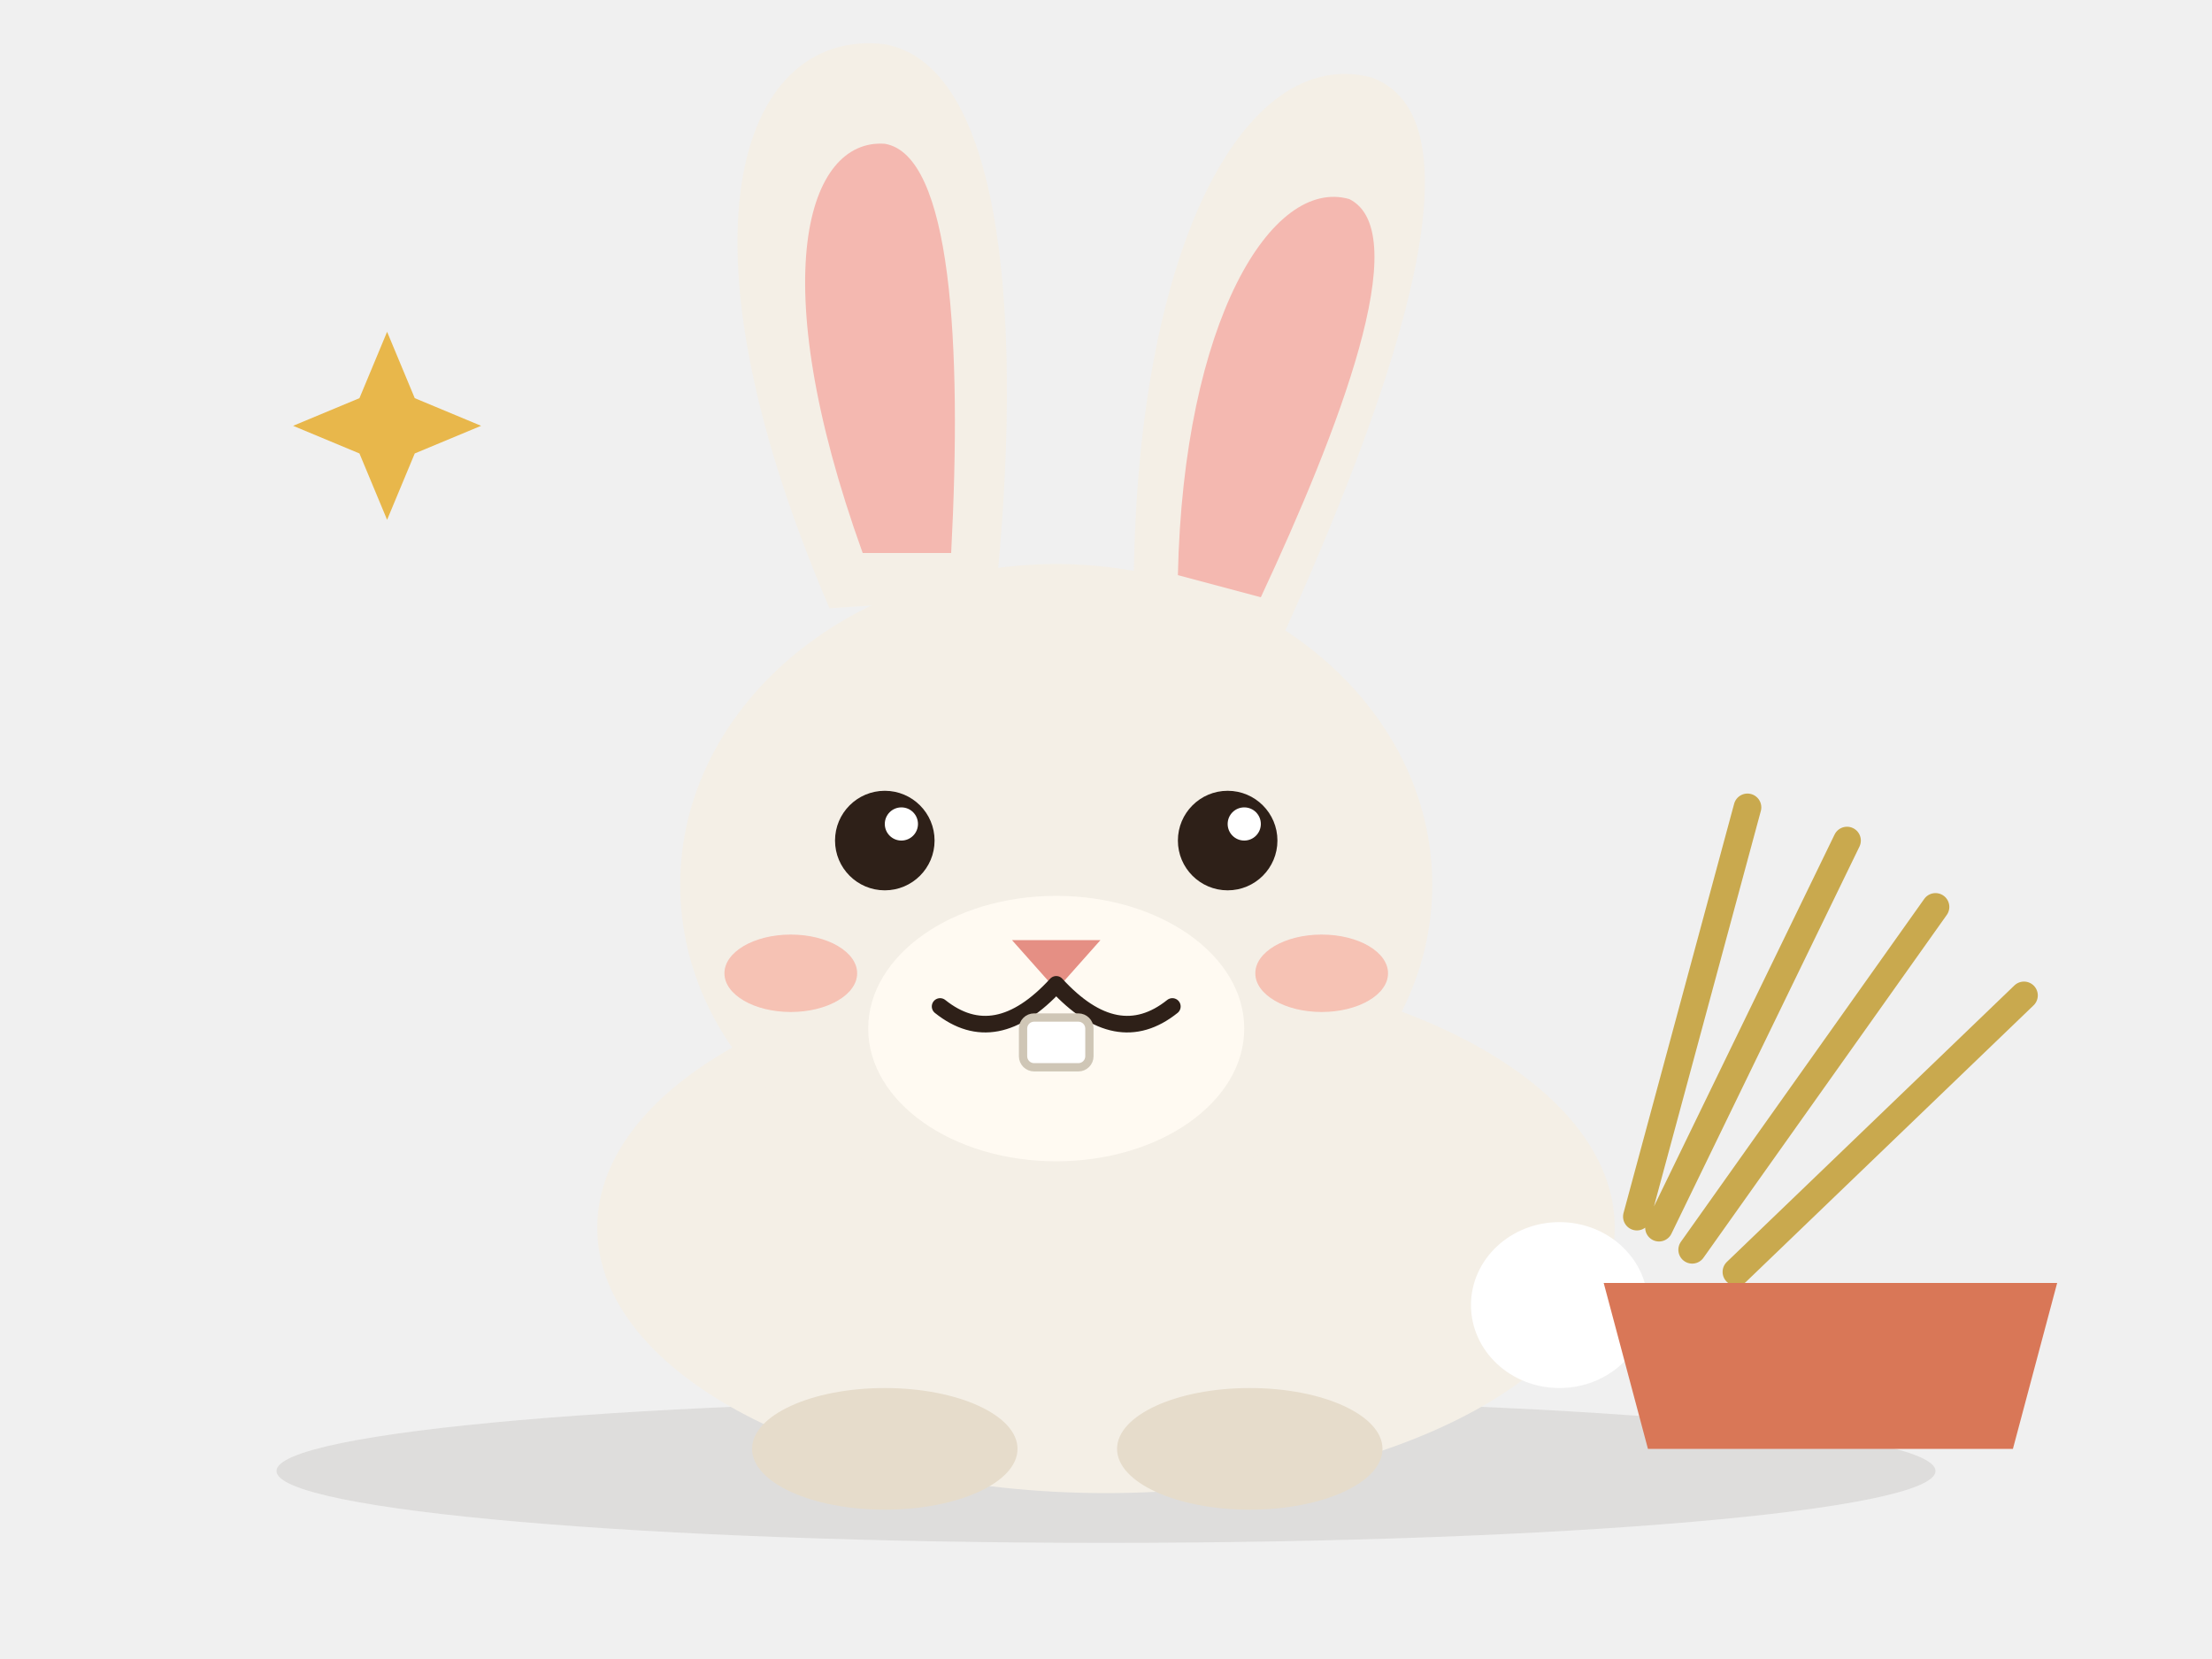
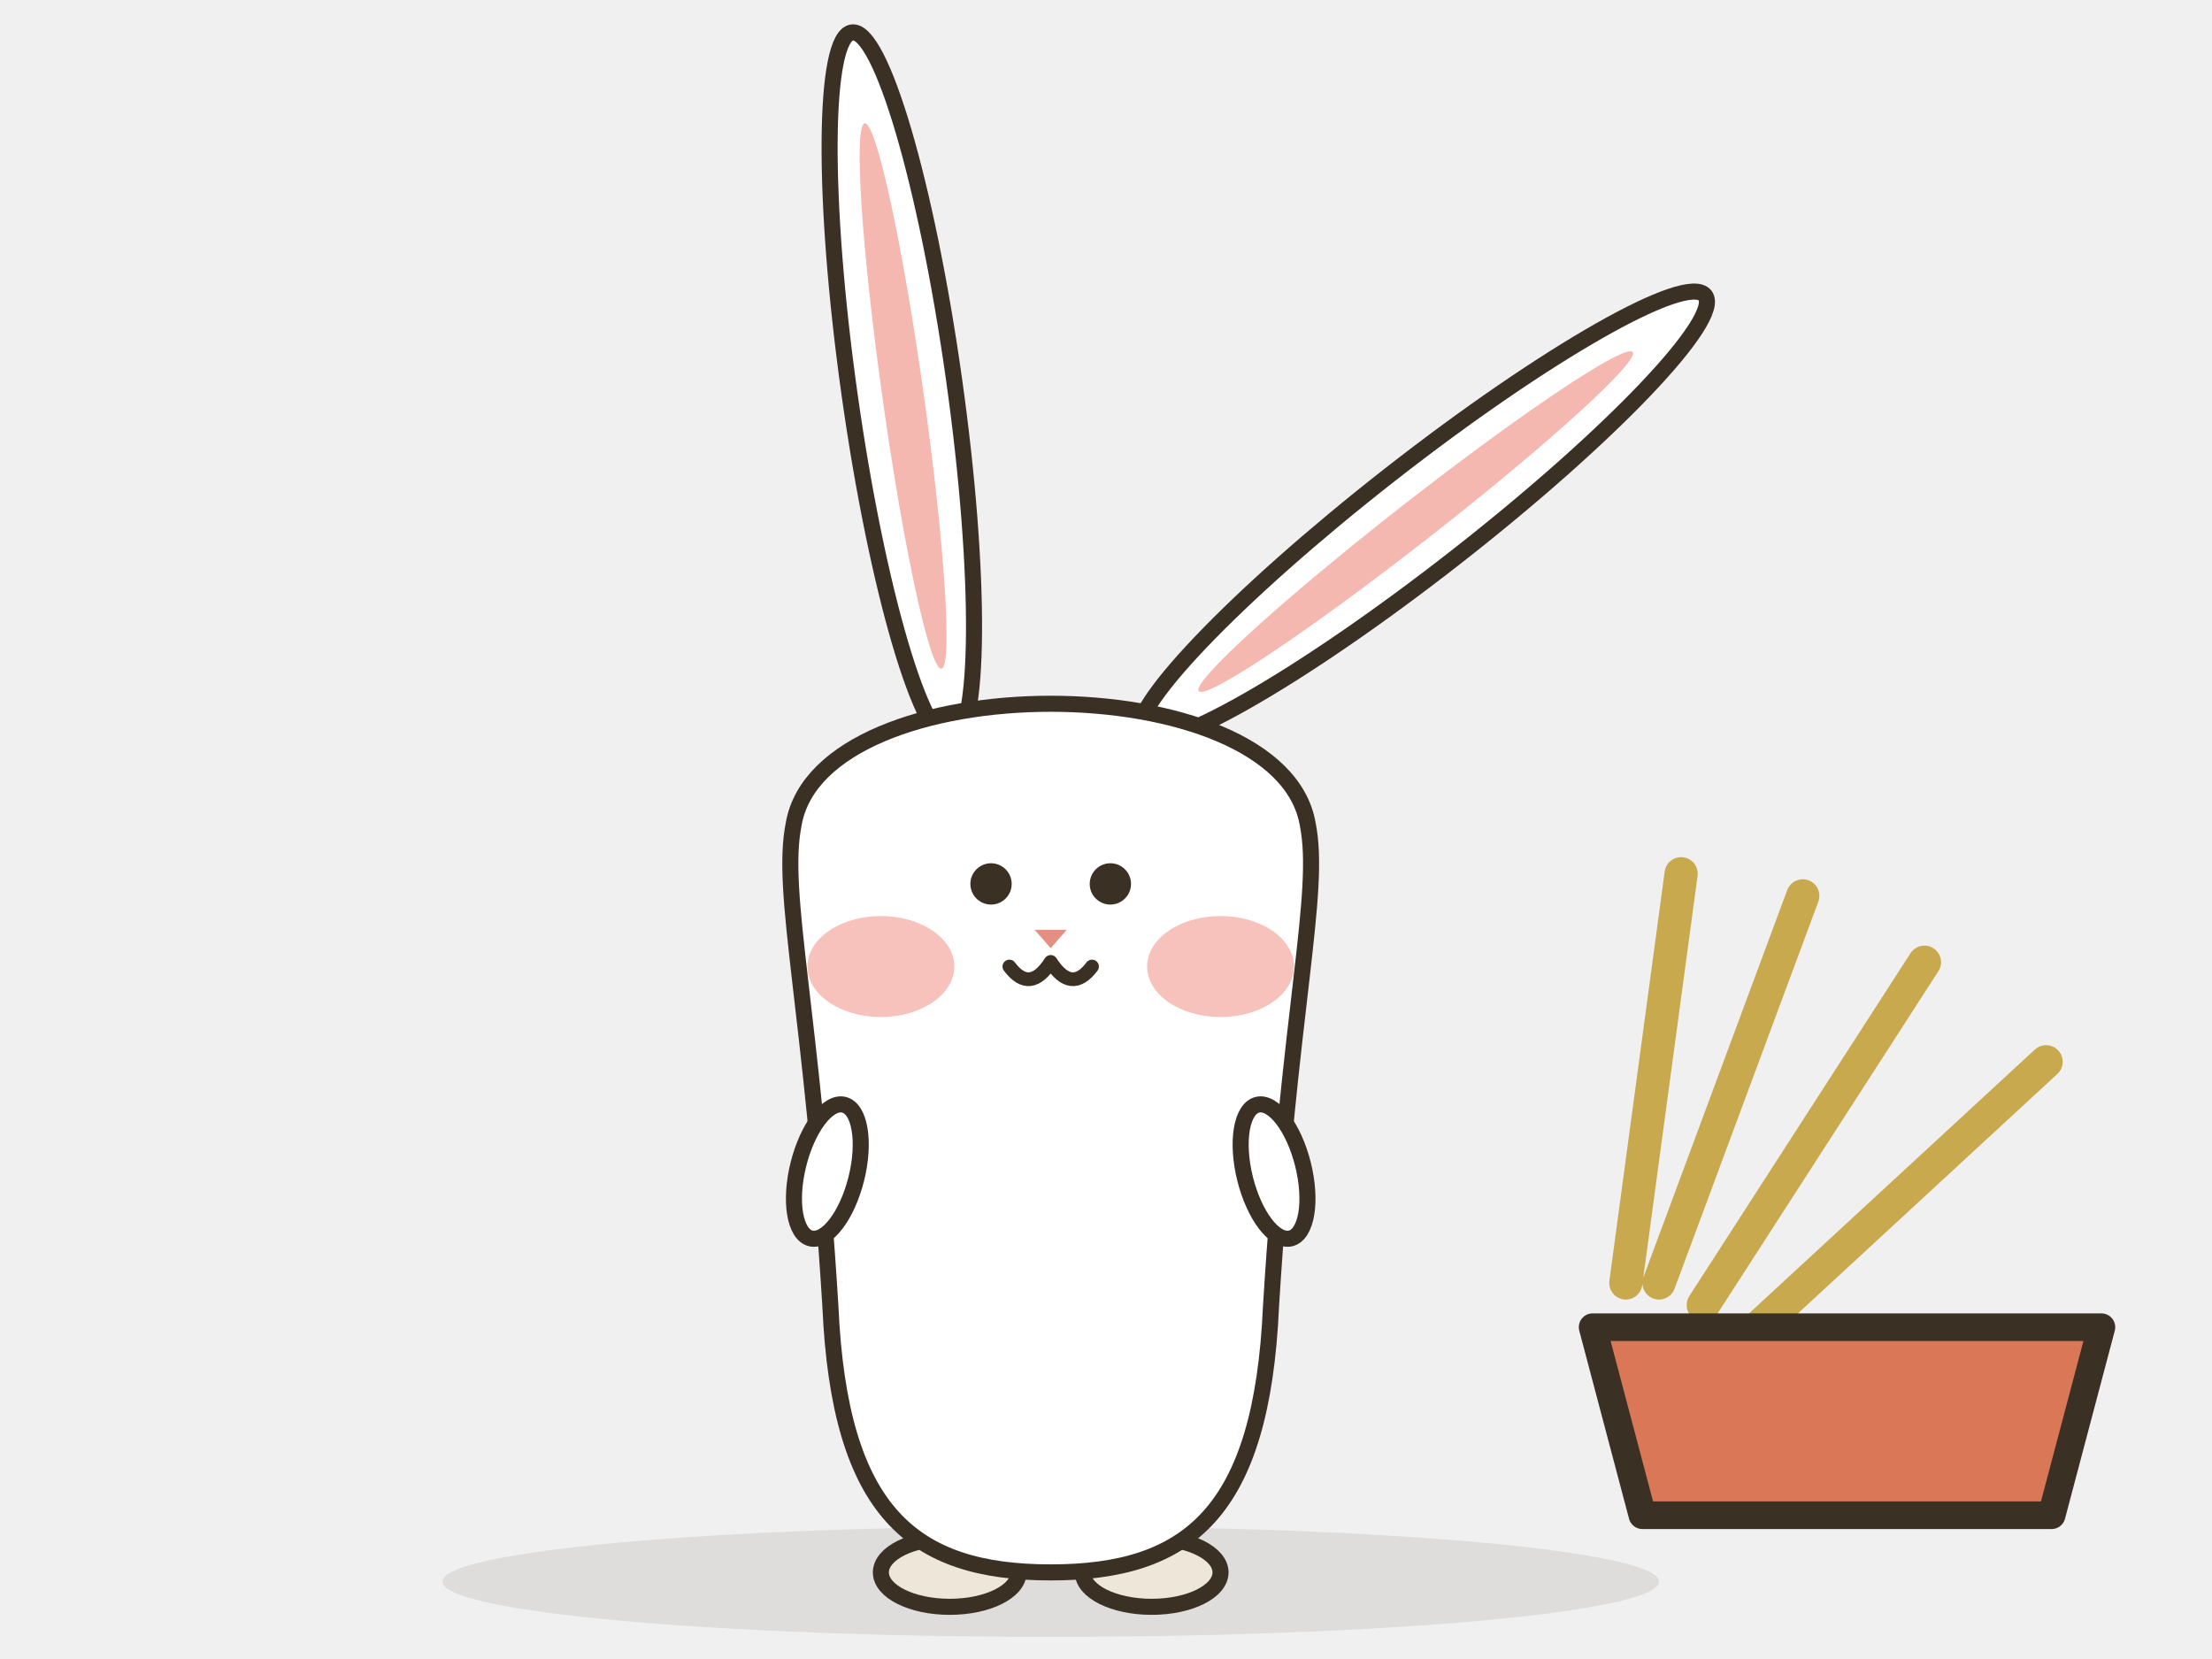
- <svg xmlns="http://www.w3.org/2000/svg" viewBox="0 0 400 300" role="img" aria-label="Happy rabbit next to a pot of hay">
-   <ellipse cx="200" cy="266" rx="150" ry="13" fill="#3b3024" opacity="0.10" />
-   <ellipse cx="200" cy="222" rx="92" ry="48" fill="#f4efe6" />
-   <ellipse cx="282" cy="236" rx="16" ry="15" fill="#fff" />
-   <path d="M150 110 C120 40 135 5 160 8 C182 12 185 60 180 108Z" fill="#f4efe6" />
-   <path d="M156 100 C138 50 146 25 160 26 C172 28 174 62 172 100Z" fill="#f4b8b0" />
-   <path d="M205 108 C205 45 225 8 248 14 C270 22 250 75 232 115Z" fill="#f4efe6" />
-   <path d="M213 104 C214 58 230 32 244 36 C256 42 242 78 228 108Z" fill="#f4b8b0" />
-   <ellipse cx="191" cy="160" rx="68" ry="58" fill="#f4efe6" />
-   <ellipse cx="191" cy="186" rx="34" ry="24" fill="#fffaf2" />
-   <circle cx="160" cy="152" r="9" fill="#2e2018" />
-   <circle cx="163" cy="149" r="3" fill="#fff" />
-   <circle cx="222" cy="152" r="9" fill="#2e2018" />
-   <circle cx="225" cy="149" r="3" fill="#fff" />
-   <path d="M183 170 h16 l-8 9z" fill="#e58f84" />
-   <path d="M191 178 Q180 190 170 182 M191 178 Q202 190 212 182" stroke="#2e2018" stroke-width="3" fill="none" stroke-linecap="round" />
-   <rect x="185" y="184" width="12" height="9" rx="2" fill="#fff" stroke="#cfc6b6" stroke-width="1.5" />
-   <ellipse cx="143" cy="176" rx="12" ry="7" fill="#f6b6a8" opacity="0.8" />
-   <ellipse cx="239" cy="176" rx="12" ry="7" fill="#f6b6a8" opacity="0.8" />
-   <ellipse cx="160" cy="262" rx="24" ry="11" fill="#e6dccb" />
-   <ellipse cx="226" cy="262" rx="24" ry="11" fill="#e6dccb" />
-   <g>
-     <path d="M300 222 l34 -70 M306 226 l44 -62 M314 230 l52 -50 M296 220 l20 -74" stroke="#c9a94e" stroke-width="5" stroke-linecap="round" />
-     <path d="M290 232 h82 l-8 30 h-66z" fill="#d97757" />
+ <svg xmlns="http://www.w3.org/2000/svg" viewBox="0 0 400 300" role="img" aria-label="Happy long-eared rabbit next to a pot of hay">
+   <ellipse cx="190" cy="286" rx="110" ry="10" fill="#3b3024" opacity="0.10" />
+   <g transform="translate(190 286) scale(0.415)">
+     <g transform="translate(-44 -372) rotate(-8)">
+       <ellipse cx="0" cy="-150" rx="23" ry="156" fill="#fff" stroke="#3b3024" stroke-width="7" stroke-linejoin="round" stroke-linecap="round" />
+       <ellipse cx="0" cy="-146" rx="9" ry="120" fill="#f4b8b0" />
+     </g>
+     <g transform="translate(44 -372) rotate(52)">
+       <ellipse cx="0" cy="-150" rx="23" ry="156" fill="#fff" stroke="#3b3024" stroke-width="7" stroke-linejoin="round" stroke-linecap="round" />
+       <ellipse cx="0" cy="-146" rx="9" ry="120" fill="#f4b8b0" />
+     </g>
+     <ellipse cx="-44" cy="-4" rx="30" ry="15" fill="#eee6d8" stroke="#3b3024" stroke-width="7" stroke-linejoin="round" stroke-linecap="round" />
+     <ellipse cx="44" cy="-4" rx="30" ry="15" fill="#eee6d8" stroke="#3b3024" stroke-width="7" stroke-linejoin="round" stroke-linecap="round" />
+     <path d="M-96 -120 C-104 -250 -118 -300 -112 -330 C-100 -400 100 -400 112 -330 C118 -300 104 -250 96 -120 C92 -30 60 -4 0 -4 C-60 -4 -92 -30 -96 -120Z" fill="#fff" stroke="#3b3024" stroke-width="7" stroke-linejoin="round" stroke-linecap="round" />
+     <ellipse cx="-74" cy="-268" rx="32" ry="22" fill="#f4a7a0" opacity=".7" />
+     <ellipse cx="74" cy="-268" rx="32" ry="22" fill="#f4a7a0" opacity=".7" />
+     <circle cx="-26" cy="-304" r="9" fill="#3b3024" />
+     <circle cx="26" cy="-304" r="9" fill="#3b3024" />
+     <path d="M-7 -284 h14 l-7 8z" fill="#e58f84" />
+     <path d="M-18 -268 Q-9 -256 0 -270 Q9 -256 18 -268" fill="none" stroke="#3b3024" stroke-linejoin="round" stroke-linecap="round" stroke-width="6" />
+     <g transform="translate(-92 -200) rotate(14)">
+       <ellipse cx="0" cy="22" rx="13" ry="30" fill="#fff" stroke="#3b3024" stroke-width="7" stroke-linejoin="round" stroke-linecap="round" />
+     </g>
+     <g transform="translate(92 -200) rotate(-14)">
+       <ellipse cx="0" cy="22" rx="13" ry="30" fill="#fff" stroke="#3b3024" stroke-width="7" stroke-linejoin="round" stroke-linecap="round" />
+     </g>
  </g>
-   <path d="M70 60 l5 12 12 5 -12 5 -5 12 -5 -12 -12 -5 12 -5z" fill="#e8b74b" />
+   <g transform="translate(300 232)">
+     <path d="M0 0 l26 -70 M8 4 l40 -62 M18 8 l52 -48 M-6 0 l10 -74" stroke="#c9a94e" stroke-width="6" stroke-linecap="round" />
+     <path d="M-12 8 h92 l-9 34 h-74z" fill="#d97757" stroke="#3b3024" stroke-linejoin="round" stroke-linecap="round" stroke-width="5" />
+   </g>
</svg>
